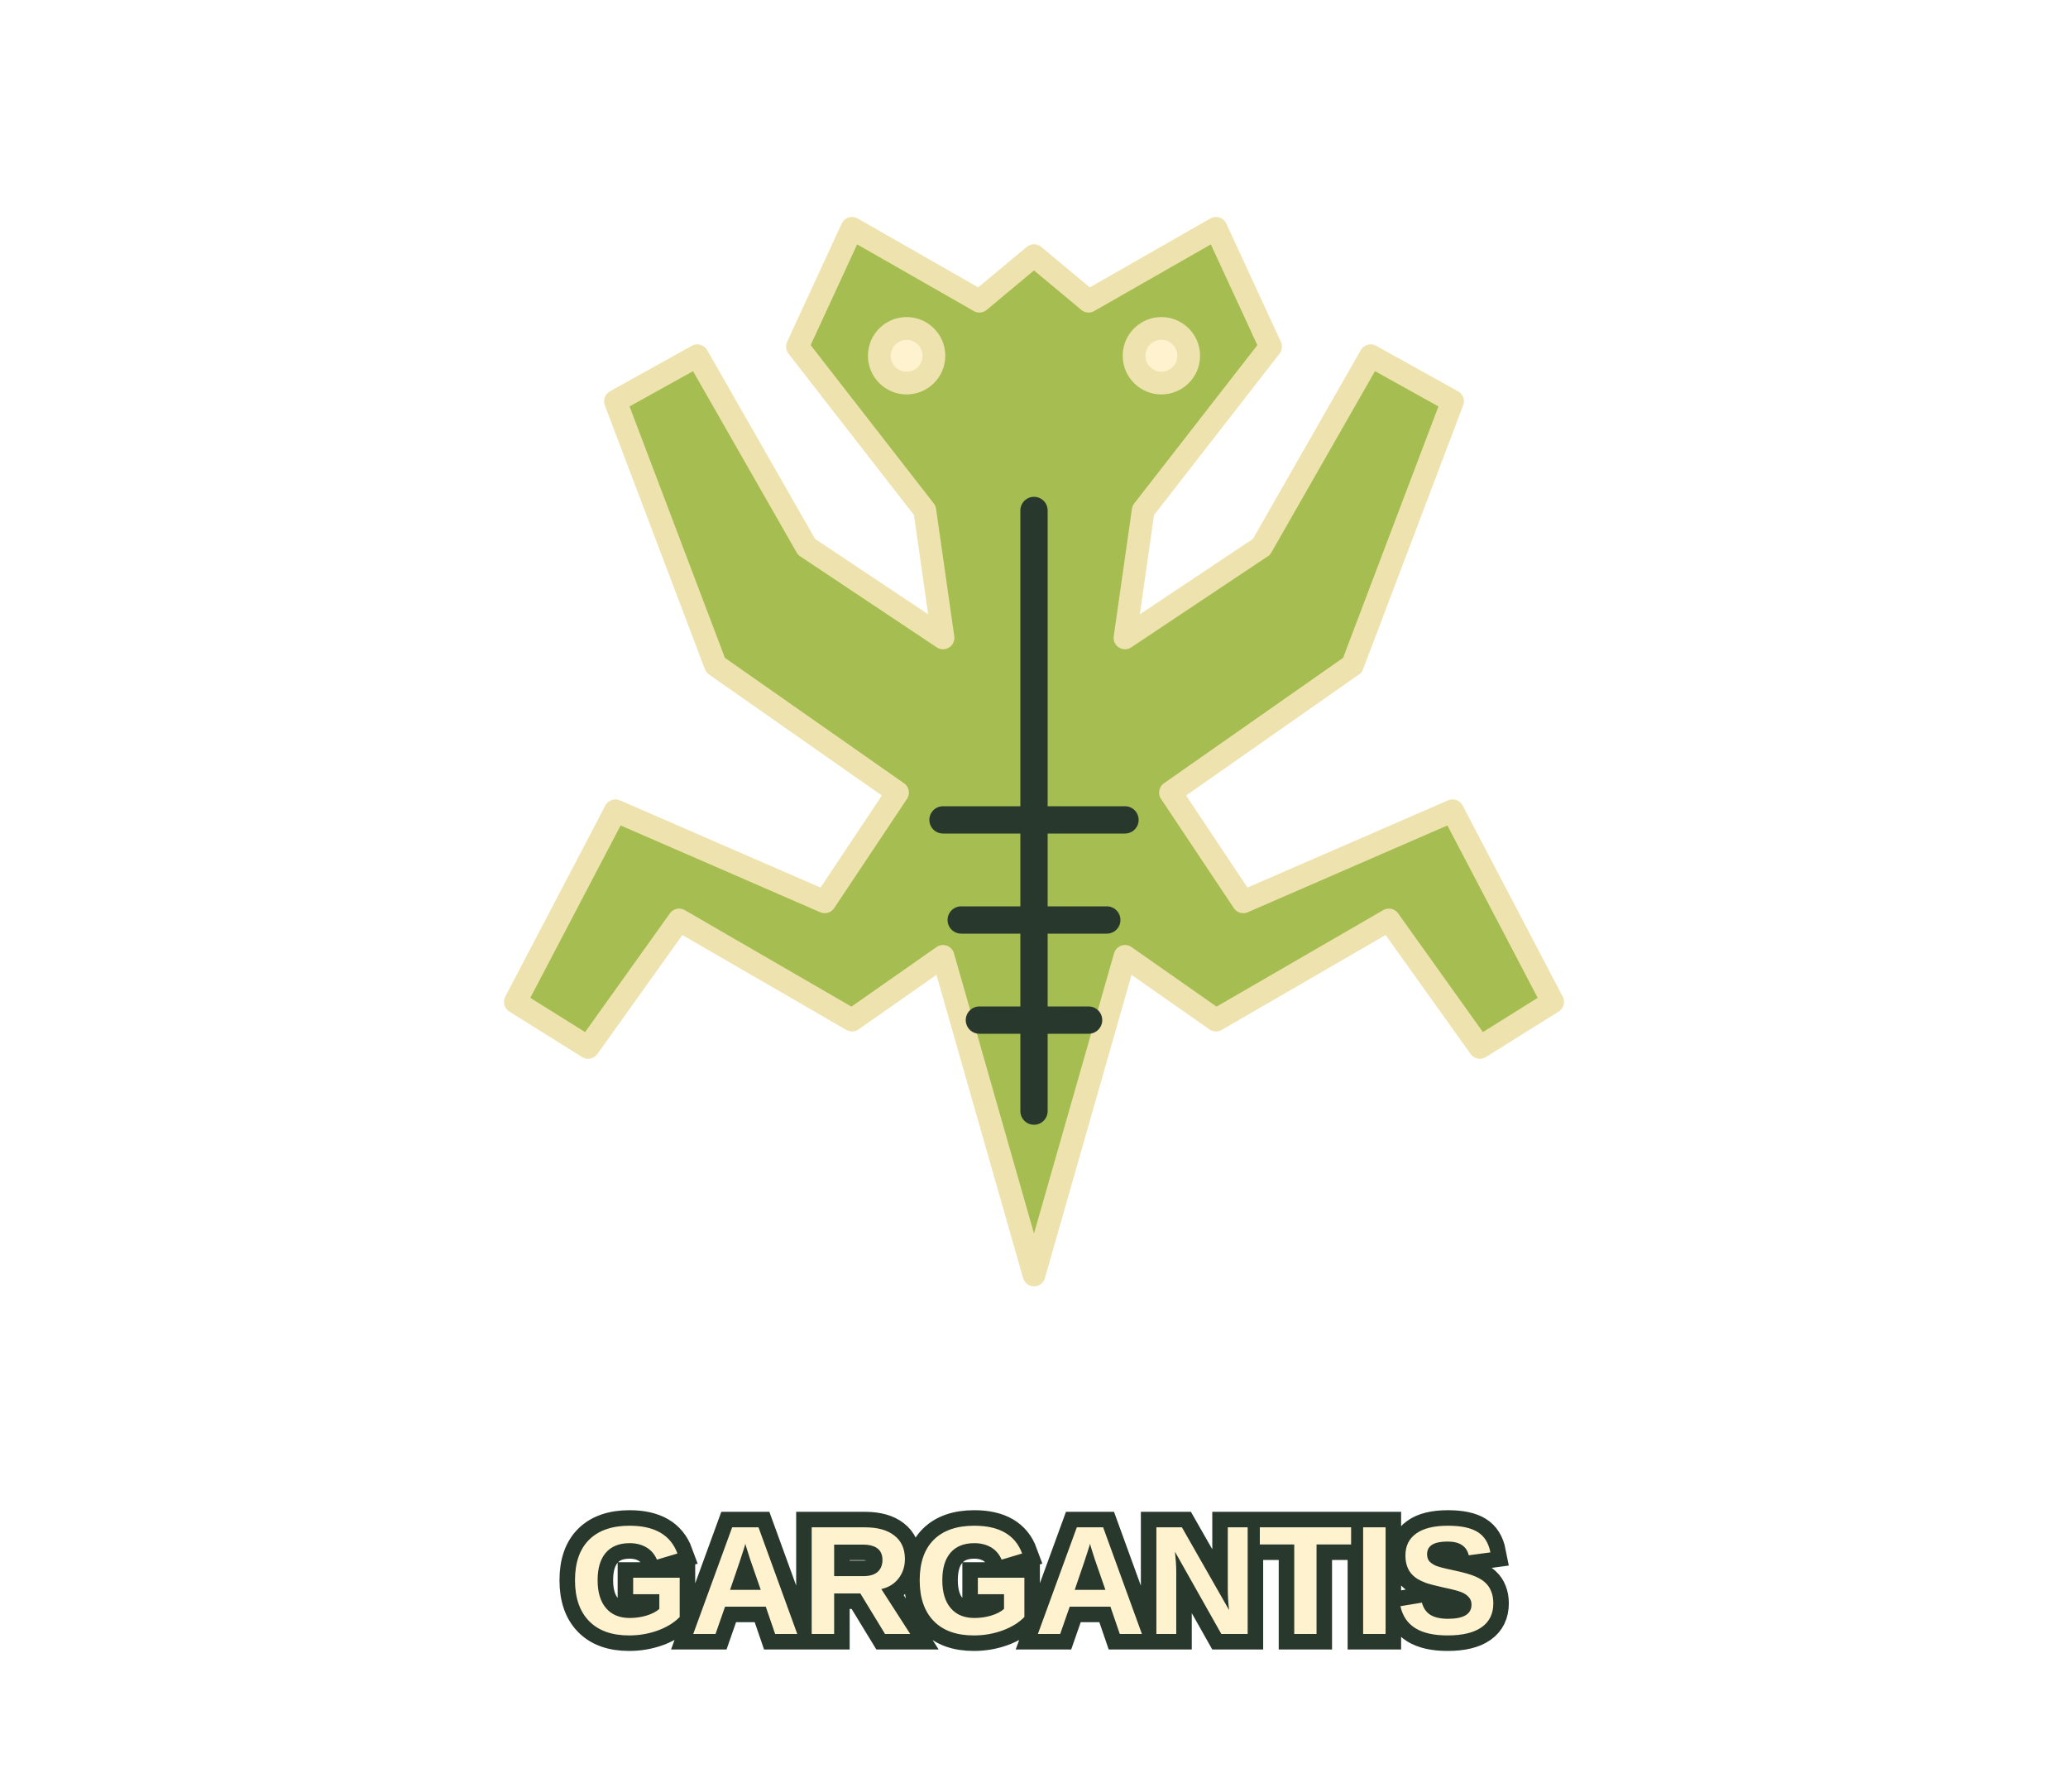
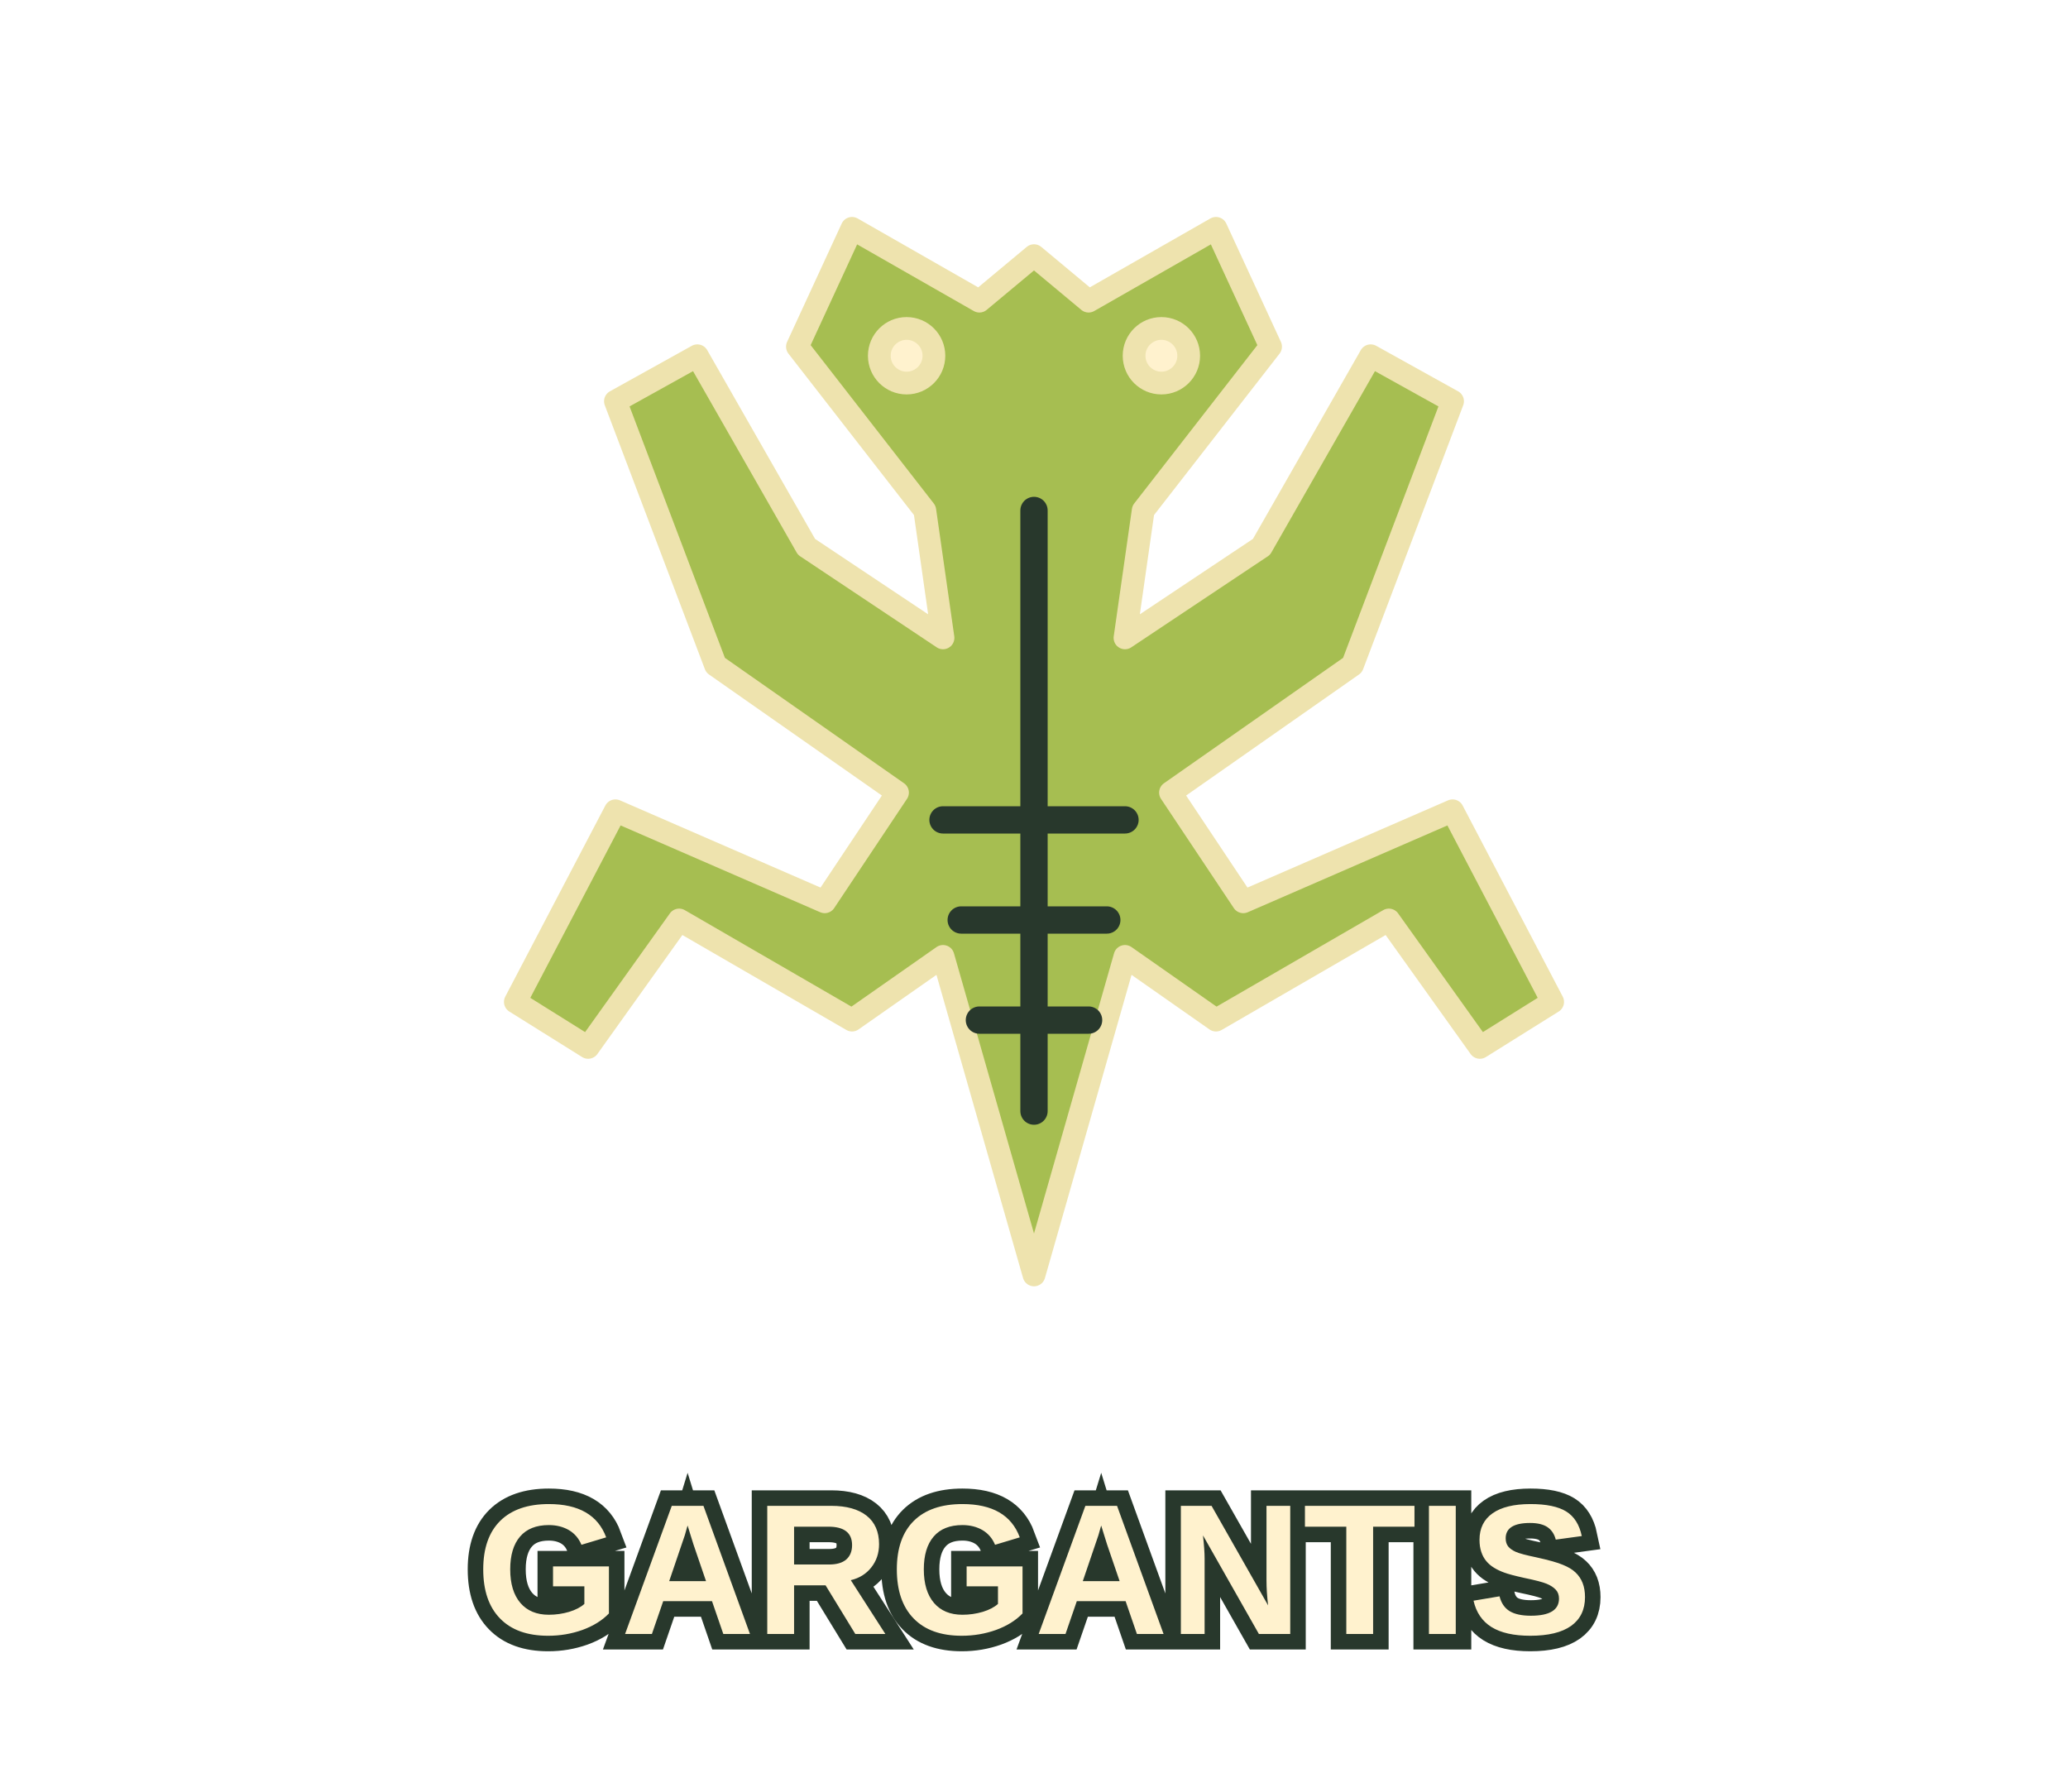
<svg xmlns="http://www.w3.org/2000/svg" viewBox="0 0 200 173.205">
  <defs>
    <clipPath id="hex">
      <path d="M50 0H150L200 86.603 150 173.205H50L0 86.603Z" />
    </clipPath>
  </defs>
  <g clip-path="url(#hex)">
    <path d="M50 0H150L200 86.603 150 173.205H50L0 86.603Z" fill="#28382c" fill-opacity="0" />
    <g transform="translate(12 8) scale(.88)">
      <g fill="#a6be51" stroke="#eee3ae" stroke-width="2.5" stroke-linejoin="round" stroke-linecap="round">
        <path d="M88 47L74 29 80 16 94 24 100 19 106 24 120 16 126 29 112 47 110 61 125 51 137 30 146 35 135 64 115 78 123 90 146 80 157 101 149 106 139 92 120 103 110 96 100 131 90 96 80 103 61 92 51 106 43 101 54 80 77 90 85 78 65 64 54 35 63 30 75 51 90 61Z" />
        <path d="M100 47V113M90 81H110M92 92H108M94 103H106" fill="none" stroke="#28382c" stroke-width="3" stroke-linecap="round" stroke-linejoin="round" />
        <circle cx="86" cy="30" r="3" fill="#fff2ce" />
        <circle cx="114" cy="30" r="3" fill="#fff2ce" />
      </g>
    </g>
-     <text x="100" y="158" text-anchor="middle" font-family="Arial,sans-serif" font-weight="900" font-size="15" fill="#fff2ce" stroke="#28382c" stroke-width="3" paint-order="stroke">GARGANTIS</text>
+     <text x="100" y="158" text-anchor="middle" font-family="Arial,sans-serif" font-weight="900" font-size="18" fill="#fff2ce" stroke="#28382c" stroke-width="3" paint-order="stroke">GARGANTIS</text>
  </g>
</svg>
